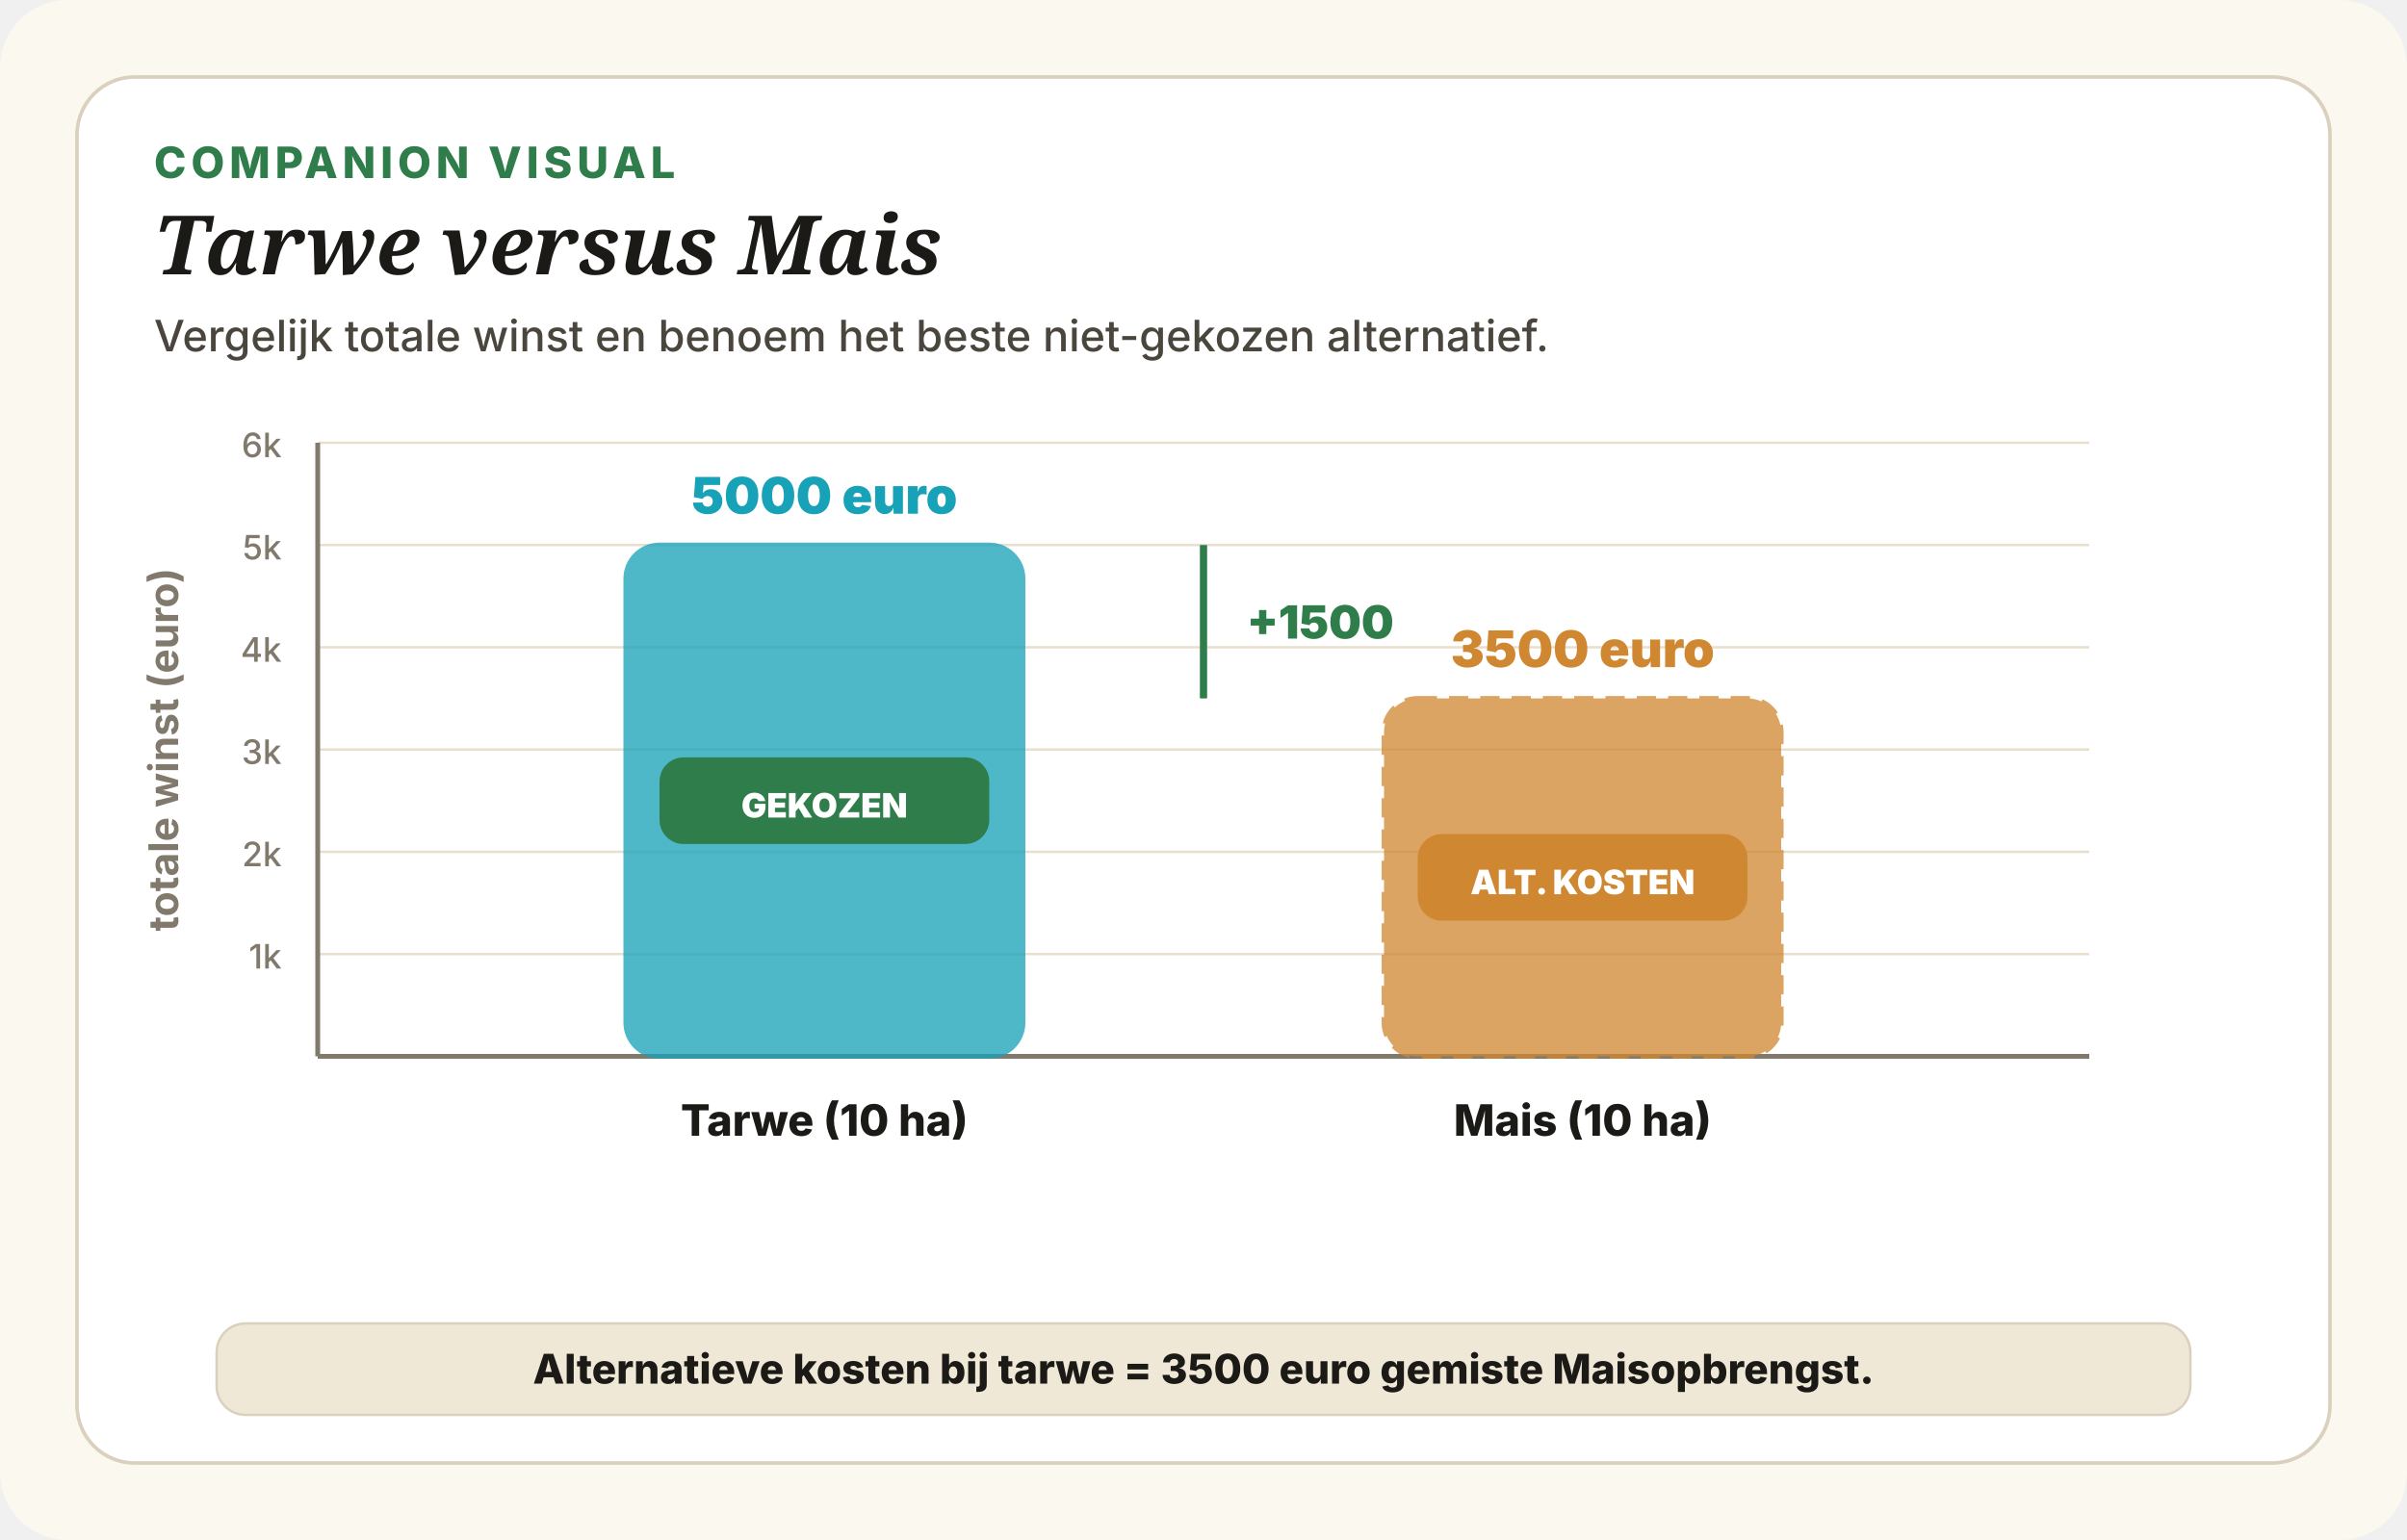
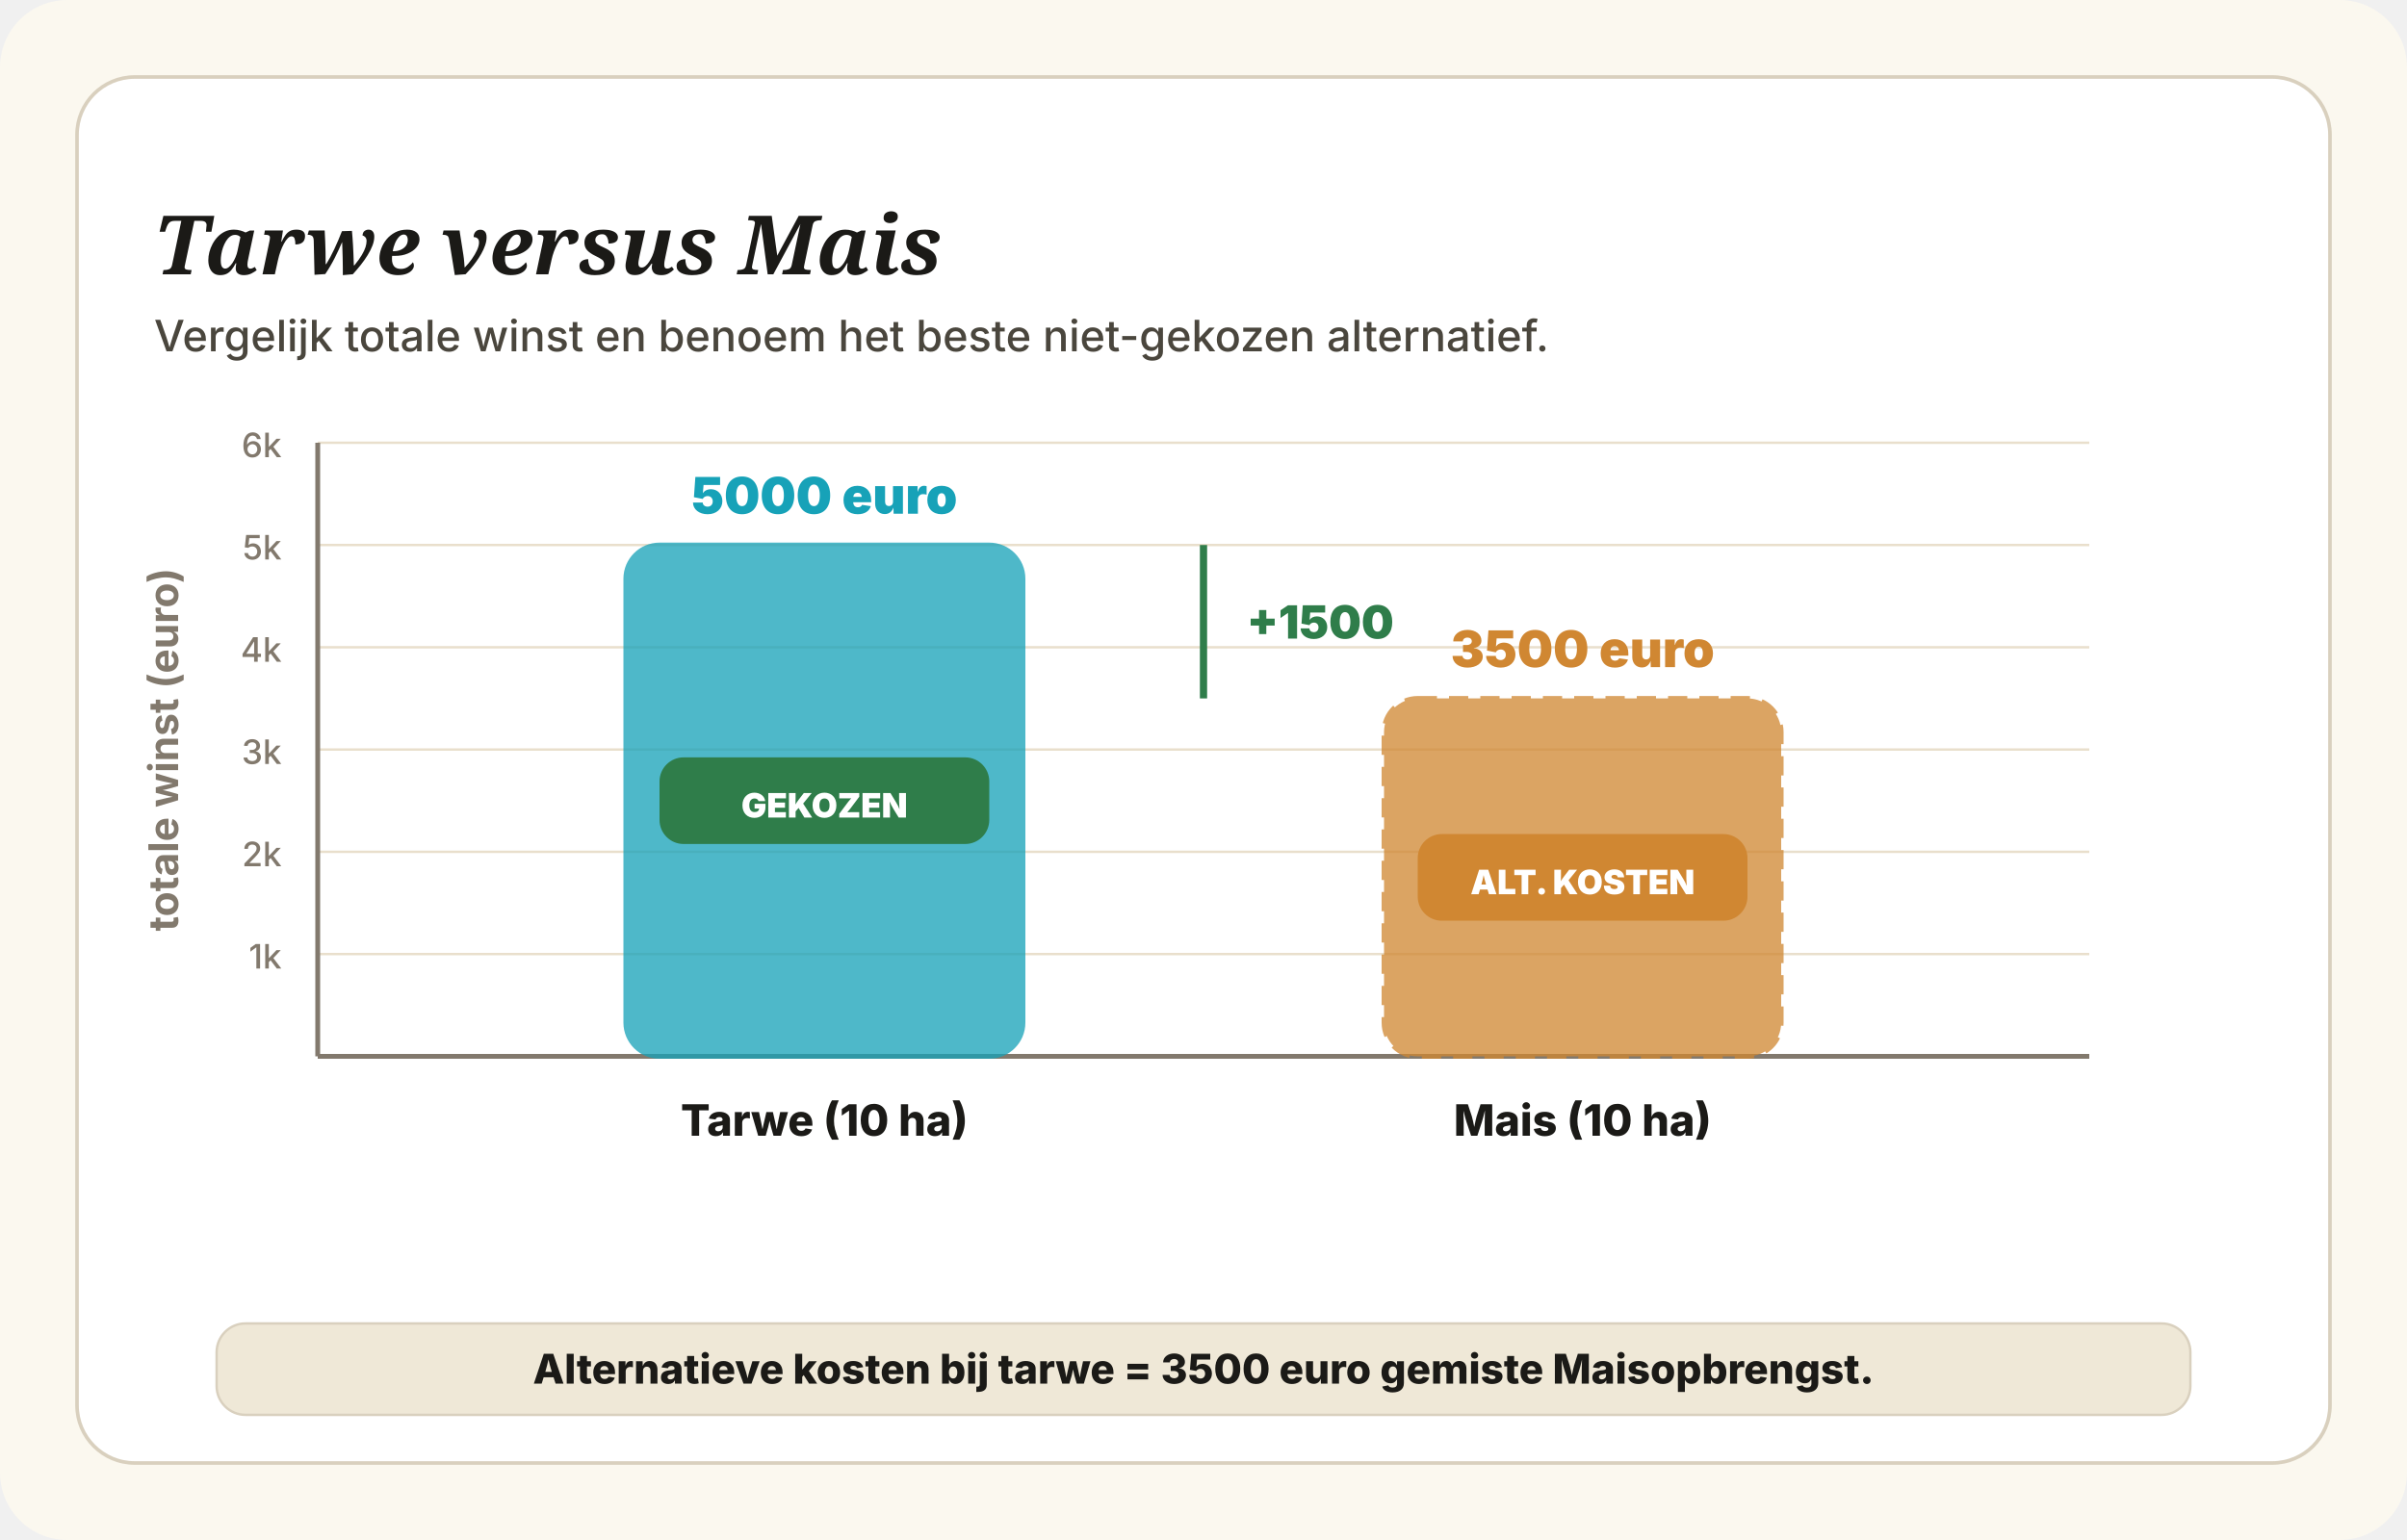
<svg xmlns="http://www.w3.org/2000/svg" viewBox="0 0 1000 640">
  <rect width="1000" height="640" rx="28" fill="#fbf8ef" />
  <rect x="32" y="32" width="936" height="576" rx="24" fill="#ffffff" stroke="#d9d0be" stroke-width="1.5" />
-   <text x="64" y="74" text-anchor="start" font-family="Inter, Arial, sans-serif" font-size="18" font-weight="800" letter-spacing="2" font-style="" fill="#2f7d4a">COMPANION VISUAL</text>
  <text x="64" y="114" text-anchor="start" font-family="Fraunces, Georgia, serif" font-size="34" font-weight="700" letter-spacing="0" font-style="italic" fill="#1b1a17">Tarwe versus Mais</text>
  <text x="64" y="146" text-anchor="start" font-family="Inter, Arial, sans-serif" font-size="18" font-weight="500" letter-spacing="0" font-style="" fill="#4a463d">Vergelijk totale winst en benoem het beste niet-gekozen alternatief.</text>
  <line x1="132" y1="396.5" x2="868" y2="396.5" stroke="#e9dfcc" stroke-width="1" />
  <text x="117" y="402.5" text-anchor="end" font-family="Inter, Arial, sans-serif" font-size="14" font-weight="500" letter-spacing="0" font-style="" fill="#82796d">1k</text>
  <line x1="132" y1="354" x2="868" y2="354" stroke="#e9dfcc" stroke-width="1" />
  <text x="117" y="360" text-anchor="end" font-family="Inter, Arial, sans-serif" font-size="14" font-weight="500" letter-spacing="0" font-style="" fill="#82796d">2k</text>
  <line x1="132" y1="311.5" x2="868" y2="311.5" stroke="#e9dfcc" stroke-width="1" />
  <text x="117" y="317.5" text-anchor="end" font-family="Inter, Arial, sans-serif" font-size="14" font-weight="500" letter-spacing="0" font-style="" fill="#82796d">3k</text>
  <line x1="132" y1="269" x2="868" y2="269" stroke="#e9dfcc" stroke-width="1" />
  <text x="117" y="275" text-anchor="end" font-family="Inter, Arial, sans-serif" font-size="14" font-weight="500" letter-spacing="0" font-style="" fill="#82796d">4k</text>
  <line x1="132" y1="226.5" x2="868" y2="226.5" stroke="#e9dfcc" stroke-width="1" />
  <text x="117" y="232.5" text-anchor="end" font-family="Inter, Arial, sans-serif" font-size="14" font-weight="500" letter-spacing="0" font-style="" fill="#82796d">5k</text>
  <line x1="132" y1="184" x2="868" y2="184" stroke="#e9dfcc" stroke-width="1" />
  <text x="117" y="190" text-anchor="end" font-family="Inter, Arial, sans-serif" font-size="14" font-weight="500" letter-spacing="0" font-style="" fill="#82796d">6k</text>
  <line x1="132" y1="184" x2="132" y2="439" stroke="#82796d" stroke-width="2" />
  <line x1="132" y1="439" x2="868" y2="439" stroke="#82796d" stroke-width="2" />
  <text transform="rotate(-90 74 311.5)" x="74" y="311.5" text-anchor="middle" font-family="Inter, Arial, sans-serif" font-size="17" font-weight="700" letter-spacing="0" font-style="" fill="#82796d">totale winst (euro)</text>
  <rect x="260" y="226.5" width="165" height="212.5" rx="14" fill="#17A2B8" stroke="#17A2B8" stroke-width="2" opacity="0.76" />
  <text x="342.5" y="213.5" text-anchor="middle" font-family="Inter, Arial, sans-serif" font-size="21" font-weight="900" letter-spacing="0" font-style="" fill="#17A2B8">5000 euro</text>
  <text x="342.5" y="472" text-anchor="middle" font-family="Inter, Arial, sans-serif" font-size="18" font-weight="800" letter-spacing="0" font-style="" fill="#1b1a17">Tarwe (10 ha)</text>
  <rect x="274" y="314.75" width="137" height="36" rx="10" fill="#2f7d4a" />
  <text x="342.5" y="339.75" text-anchor="middle" font-family="Inter, Arial, sans-serif" font-size="14" font-weight="900" letter-spacing="0" font-style="" fill="#ffffff">GEKOZEN</text>
  <rect x="575" y="290.25" width="165" height="148.75" rx="14" fill="#d08732" stroke="#d08732" stroke-width="2" stroke-dasharray="8,5" opacity="0.76" />
  <text x="657.5" y="277.25" text-anchor="middle" font-family="Inter, Arial, sans-serif" font-size="21" font-weight="900" letter-spacing="0" font-style="" fill="#d08732">3500 euro</text>
  <text x="657.5" y="472" text-anchor="middle" font-family="Inter, Arial, sans-serif" font-size="18" font-weight="800" letter-spacing="0" font-style="" fill="#1b1a17">Mais (10 ha)</text>
  <rect x="589" y="346.625" width="137" height="36" rx="10" fill="#d08732" />
  <text x="657.5" y="371.625" text-anchor="middle" font-family="Inter, Arial, sans-serif" font-size="14" font-weight="900" letter-spacing="0" font-style="" fill="#ffffff">ALT. KOSTEN</text>
  <line x1="500" y1="226.5" x2="500" y2="290.25" stroke="#2f7d4a" stroke-width="3" />
  <text x="518" y="265.375" text-anchor="start" font-family="Inter, Arial, sans-serif" font-size="19" font-weight="900" letter-spacing="0" font-style="" fill="#2f7d4a">+1500</text>
  <rect x="90" y="550" width="820" height="38" rx="12" fill="#efe8d7" stroke="#d9d0be" stroke-width="1" />
  <text x="500" y="575" text-anchor="middle" font-family="Inter, Arial, sans-serif" font-size="17" font-weight="800" letter-spacing="0" font-style="" fill="#1b1a17">Alternatieve kosten bij tarwe = 3500 euro gemiste Maisopbrengst.</text>
</svg>
